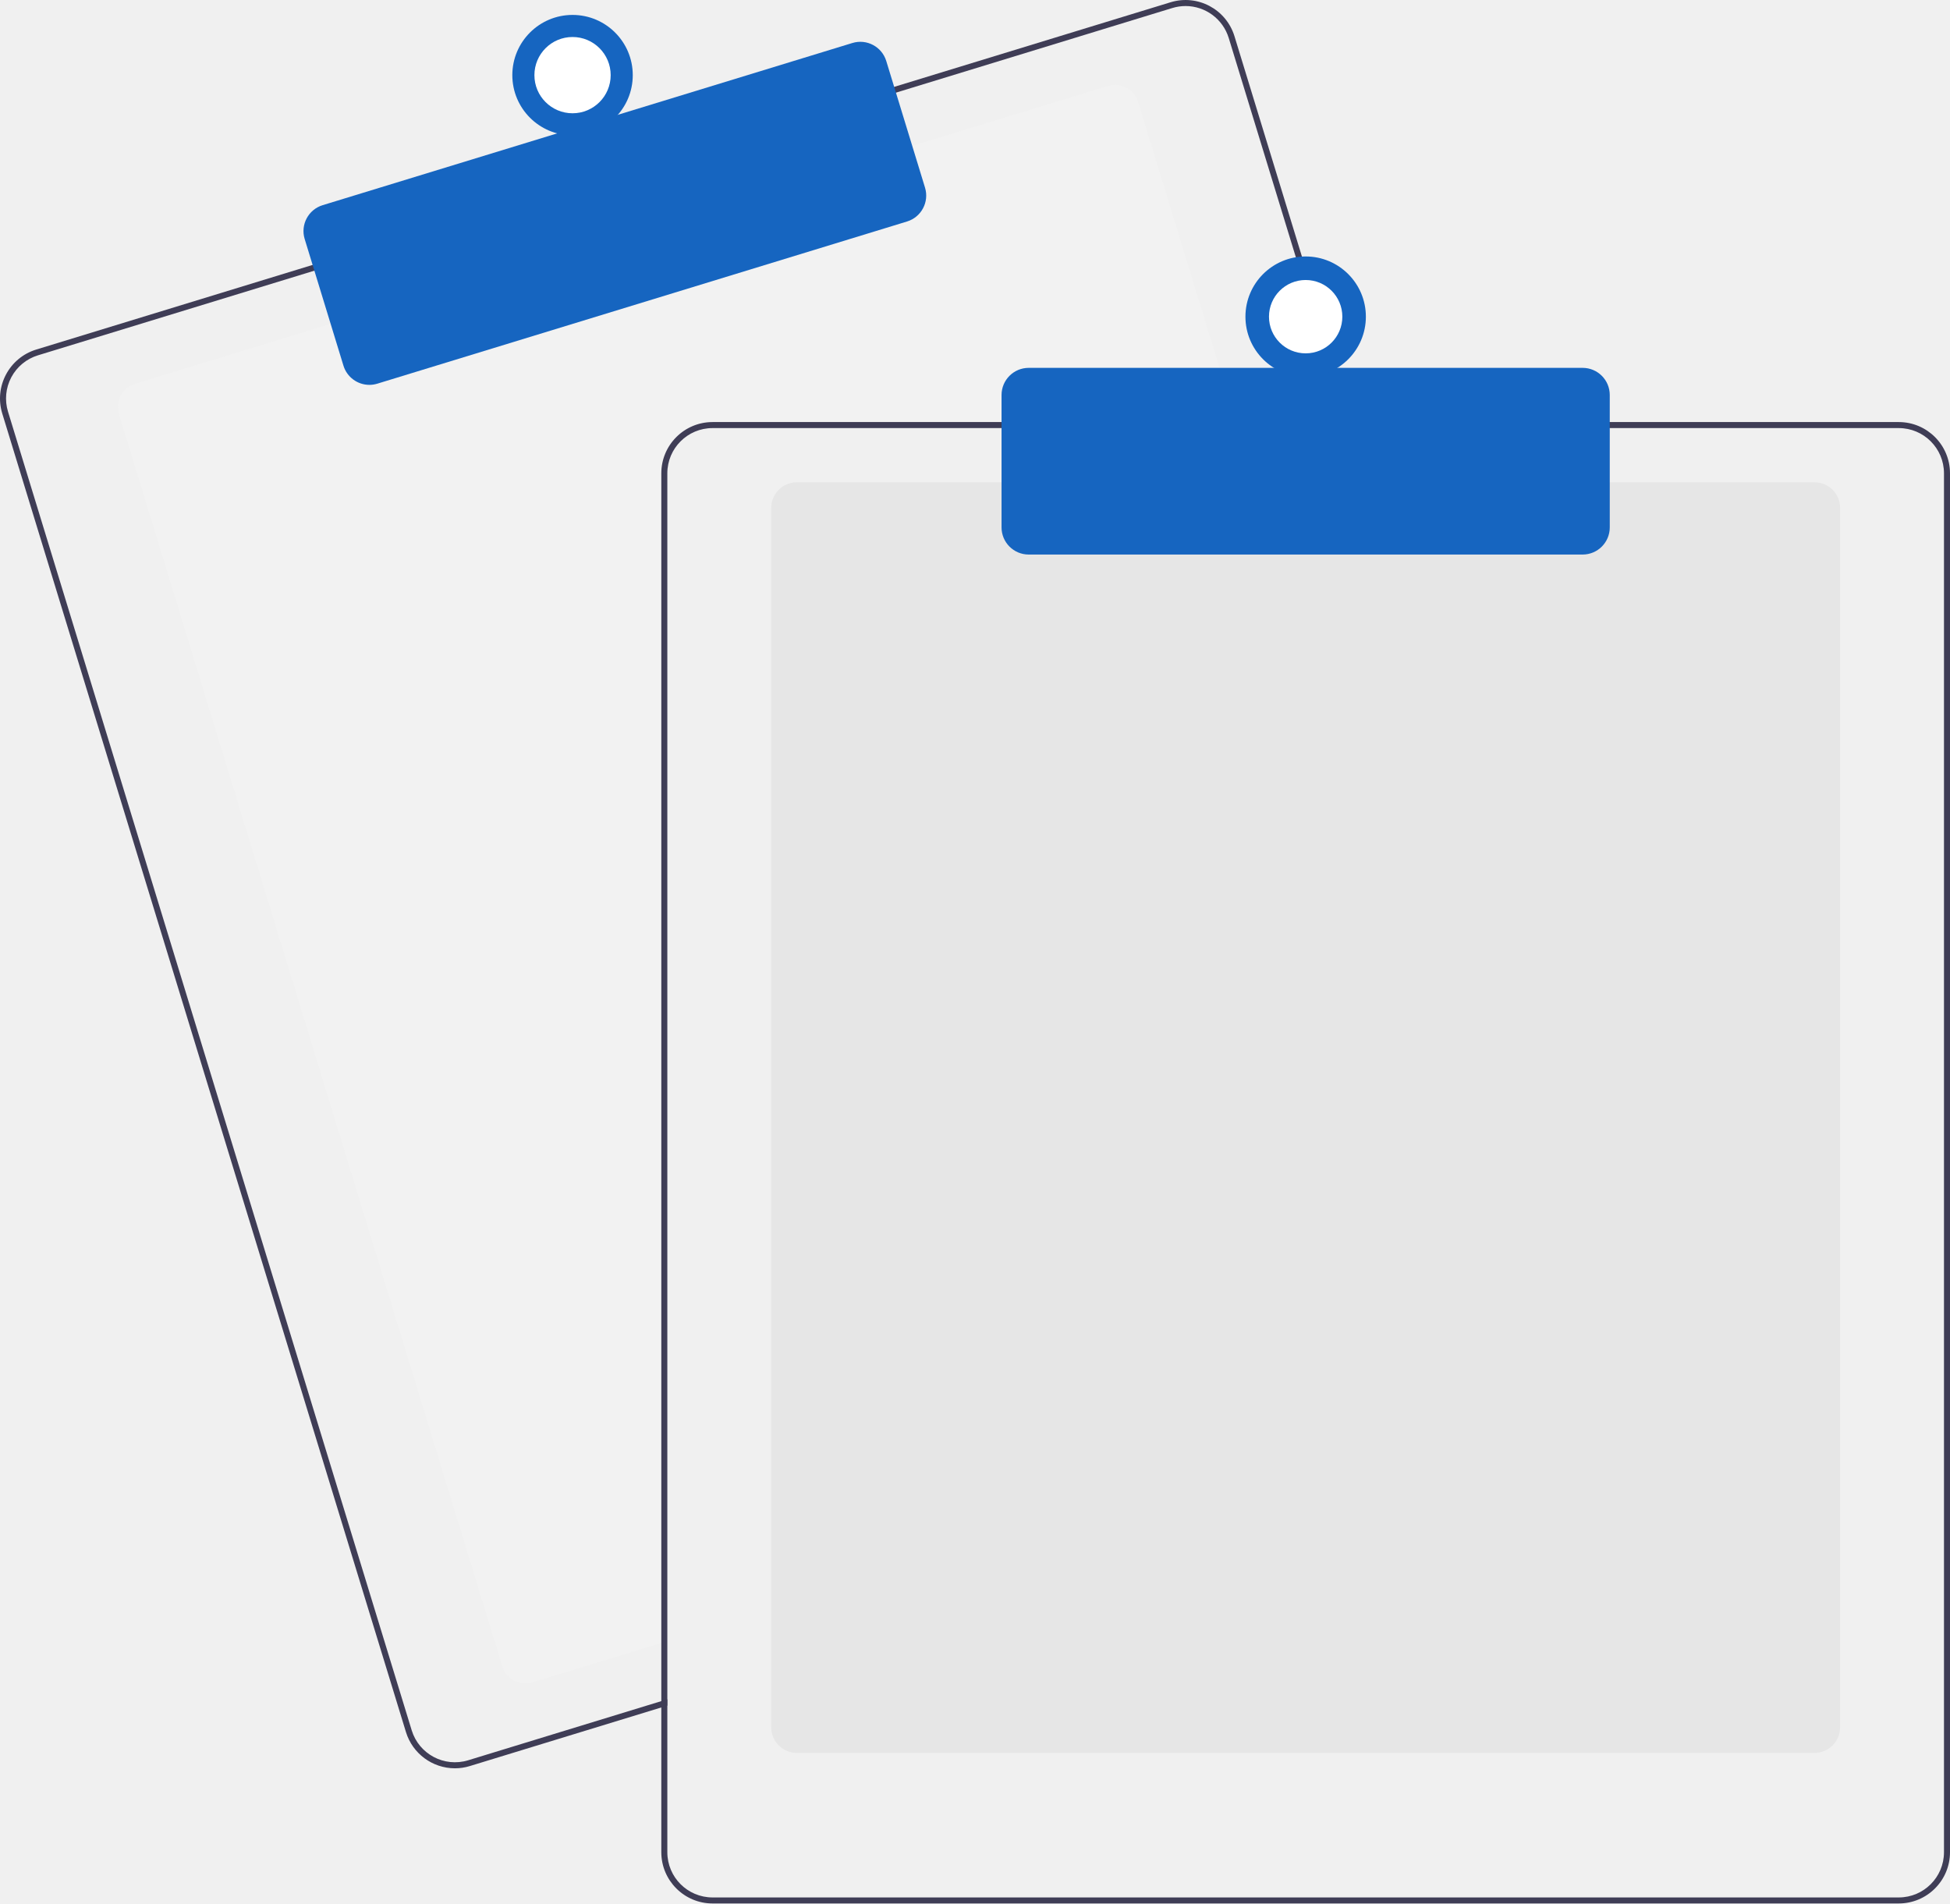
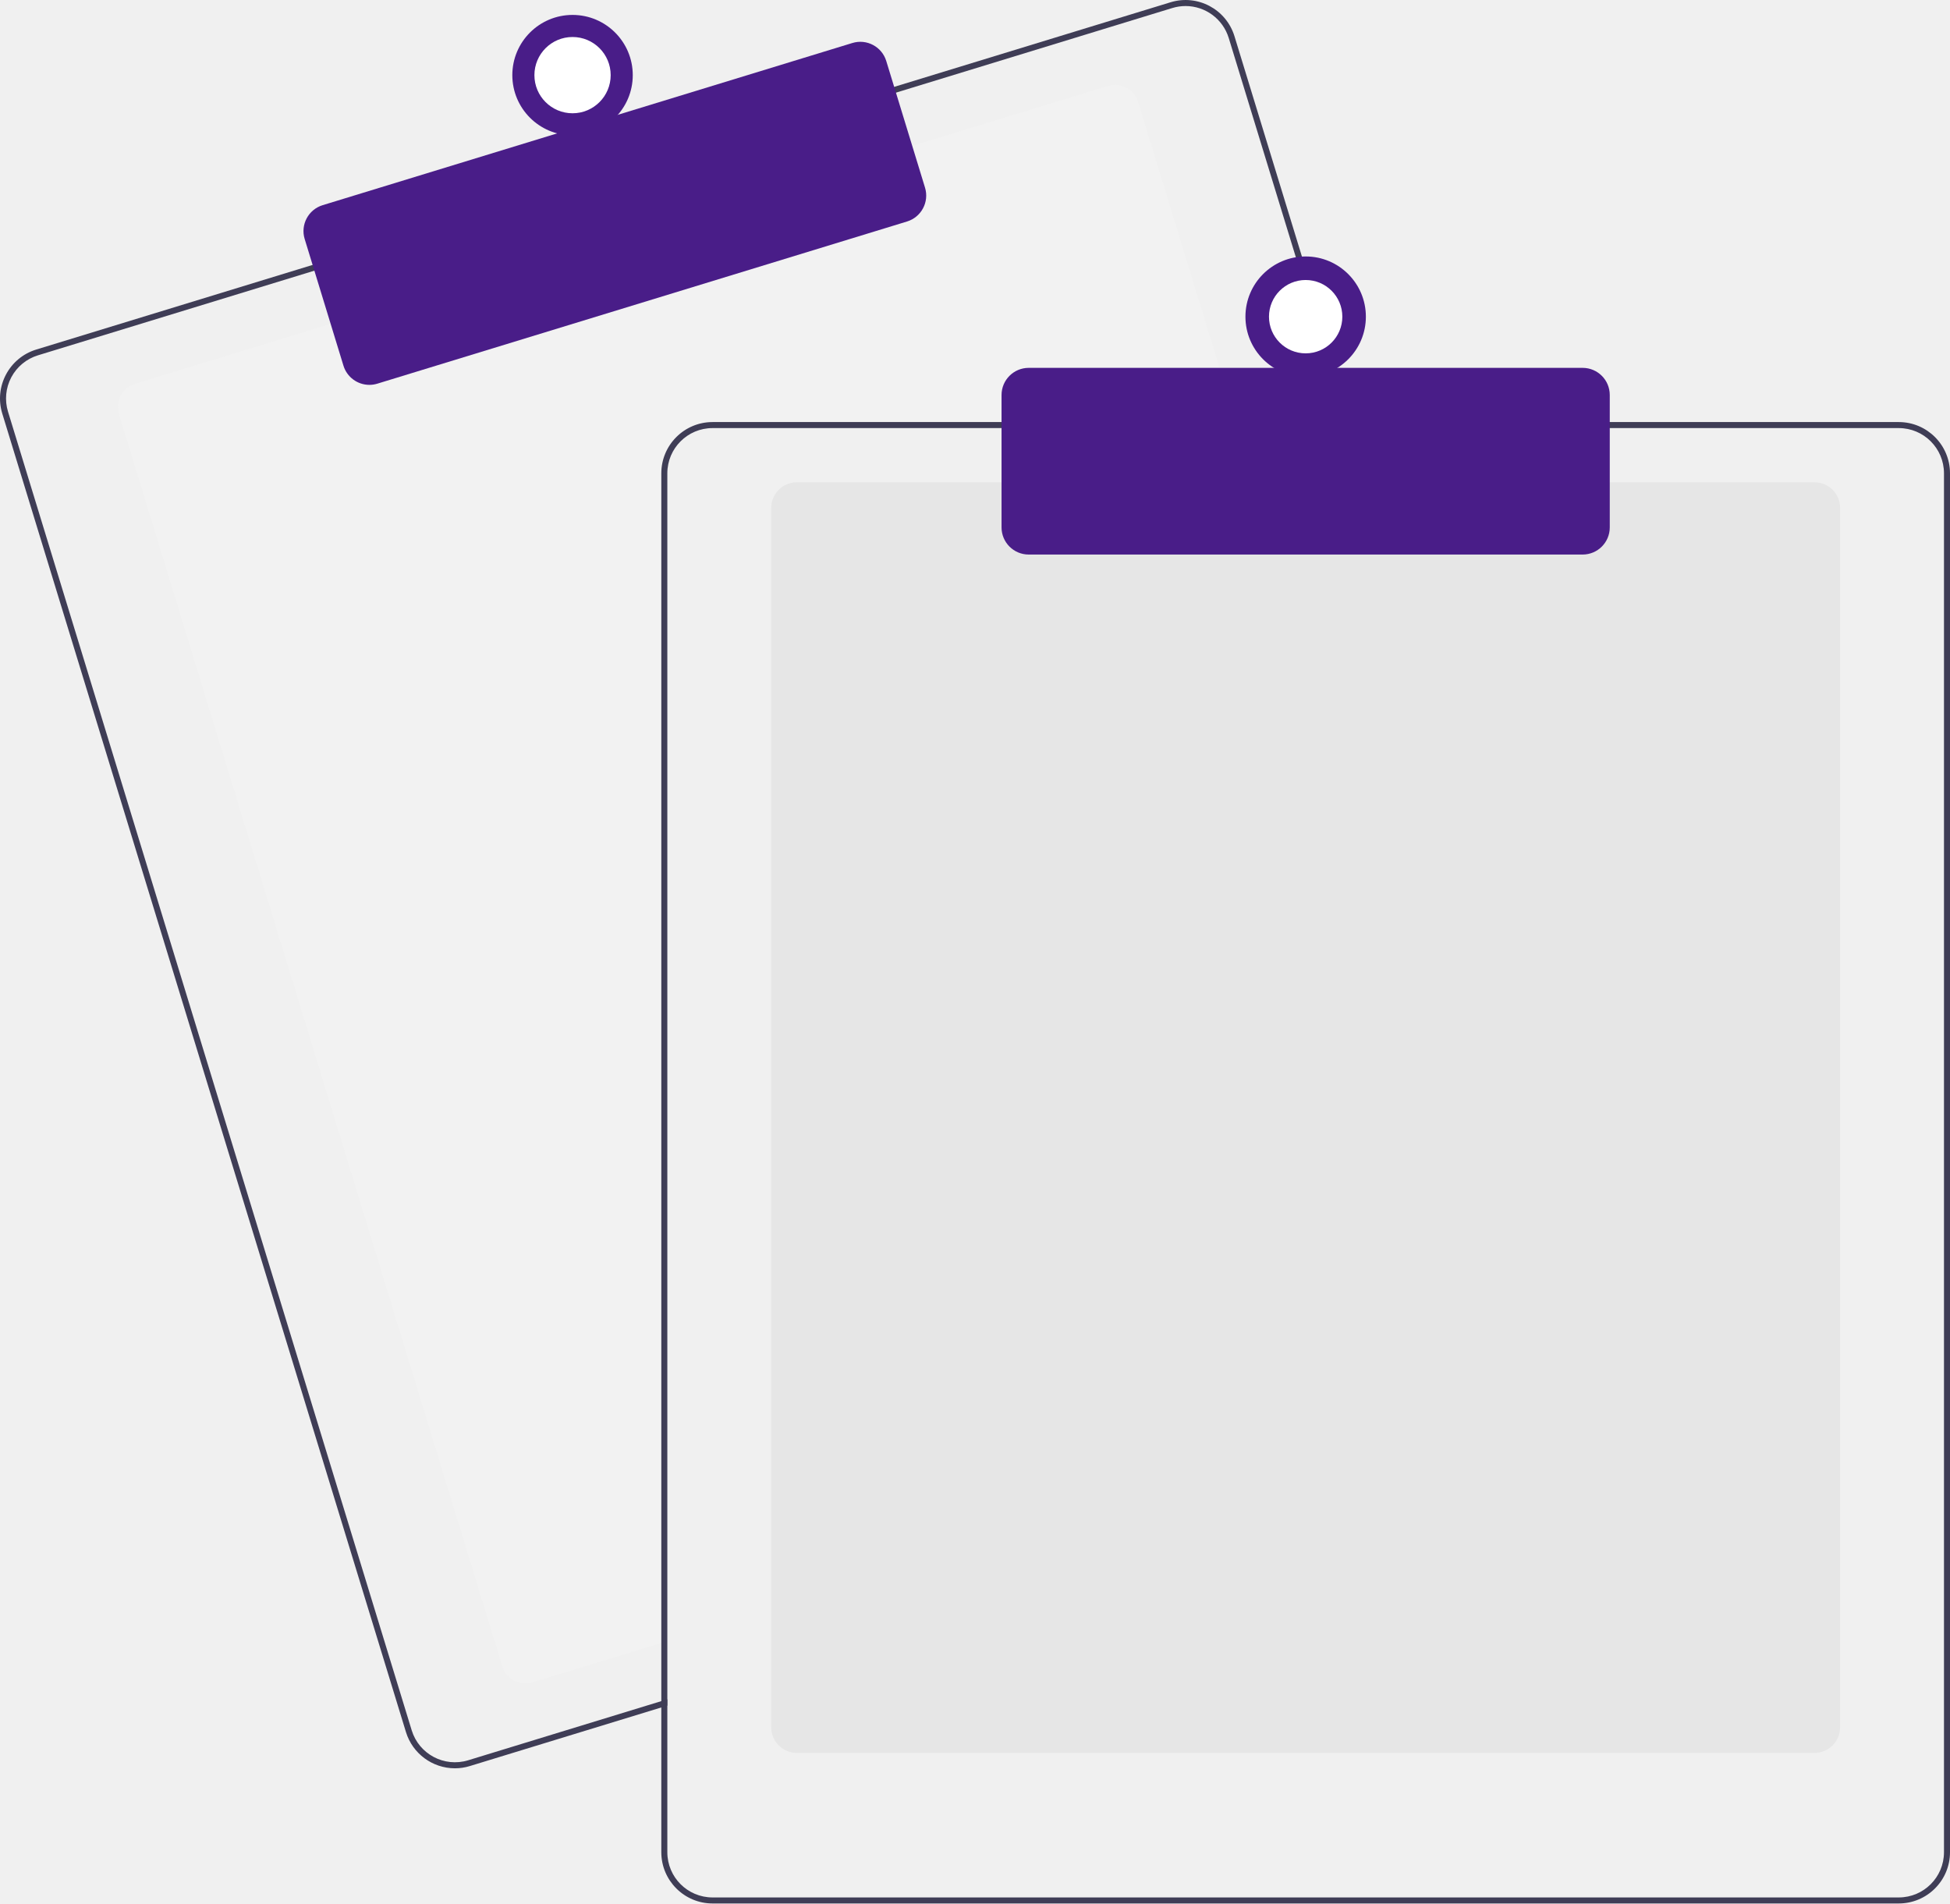
<svg xmlns="http://www.w3.org/2000/svg" data-name="Layer 1" width="647.636" height="632.174" viewBox="0 0 647.636 632.174">
  <path d="M687.328,276.087H512.818a15.018,15.018,0,0,0-15,15v387.85l-2,.61-42.81,13.11a8.007,8.007,0,0,1-9.99-5.31L315.678,271.397a8.003,8.003,0,0,1,5.31-9.99l65.97-20.2,191.25-58.54,65.97-20.2a7.989,7.989,0,0,1,9.99,5.3l32.55,106.32Z" transform="translate(-276.1819 -133.9131)" fill="#f2f2f2" />
  <path d="M725.408,274.087l-39.23-128.14a16.994,16.994,0,0,0-21.23-11.28l-92.75,28.39L380.958,221.607l-92.75,28.4a17.015,17.015,0,0,0-11.28,21.23l134.08,437.93a17.027,17.027,0,0,0,16.26,12.03,16.789,16.789,0,0,0,4.97-.75l63.58-19.46,2-.62v-2.09l-2,.61-64.17,19.65a15.015,15.015,0,0,1-18.73-9.95l-134.07-437.94a14.979,14.979,0,0,1,9.95-18.73l92.75-28.4,191.24-58.54,92.75-28.4a15.156,15.156,0,0,1,4.41-.66,15.015,15.015,0,0,1,14.32,10.61l39.05,127.56.62,2h2.08Z" transform="translate(-276.1819 -133.9131)" fill="#3f3d56" />
-   <path d="M398.863,261.734a9.016,9.016,0,0,1-8.611-6.367l-12.88-42.072a8.999,8.999,0,0,1,5.971-11.24l175.939-53.864a9.009,9.009,0,0,1,11.241,5.971l12.88,42.072a9.01,9.01,0,0,1-5.971,11.241L401.492,261.339A8.976,8.976,0,0,1,398.863,261.734Z" transform="translate(-276.1819 -133.9131)" fill="#1665c0" />
-   <circle cx="190.154" cy="24.955" r="20" fill="#1665c0" />
+   <path d="M398.863,261.734a9.016,9.016,0,0,1-8.611-6.367l-12.88-42.072a8.999,8.999,0,0,1,5.971-11.24l175.939-53.864a9.009,9.009,0,0,1,11.241,5.971l12.88,42.072a9.01,9.01,0,0,1-5.971,11.241L401.492,261.339A8.976,8.976,0,0,1,398.863,261.734Z" transform="translate(-276.1819 -133.9131)" fill="#491d88" />
+   <circle cx="190.154" cy="24.955" r="20" fill="#491d88" />
  <circle cx="190.154" cy="24.955" r="12.665" fill="#fff" />
  <path d="M878.818,716.087h-338a8.51,8.51,0,0,1-8.5-8.5v-405a8.51,8.51,0,0,1,8.5-8.5h338a8.51,8.51,0,0,1,8.5,8.5v405A8.51,8.51,0,0,1,878.818,716.087Z" transform="translate(-276.1819 -133.9131)" fill="#e6e6e6" />
  <path d="M723.318,274.087h-210.5a17.024,17.024,0,0,0-17,17v407.8l2-.61v-407.19a15.018,15.018,0,0,1,15-15H723.938Zm183.5,0h-394a17.024,17.024,0,0,0-17,17v458a17.024,17.024,0,0,0,17,17h394a17.024,17.024,0,0,0,17-17v-458A17.024,17.024,0,0,0,906.818,274.087Zm15,475a15.018,15.018,0,0,1-15,15h-394a15.018,15.018,0,0,1-15-15v-458a15.018,15.018,0,0,1,15-15h394a15.018,15.018,0,0,1,15,15Z" transform="translate(-276.1819 -133.9131)" fill="#3f3d56" />
-   <path d="M801.818,318.087h-184a9.01,9.01,0,0,1-9-9v-44a9.01,9.01,0,0,1,9-9h184a9.01,9.01,0,0,1,9,9v44A9.01,9.01,0,0,1,801.818,318.087Z" transform="translate(-276.1819 -133.9131)" fill="#1665c0" />
-   <circle cx="433.636" cy="105.174" r="20" fill="#1665c0" />
+   <path d="M801.818,318.087h-184a9.01,9.01,0,0,1-9-9v-44a9.01,9.01,0,0,1,9-9h184a9.01,9.01,0,0,1,9,9v44A9.01,9.01,0,0,1,801.818,318.087Z" transform="translate(-276.1819 -133.9131)" fill="#491d88" />
+   <circle cx="433.636" cy="105.174" r="20" fill="#491d88" />
  <circle cx="433.636" cy="105.174" r="12.182" fill="#fff" />
</svg>
